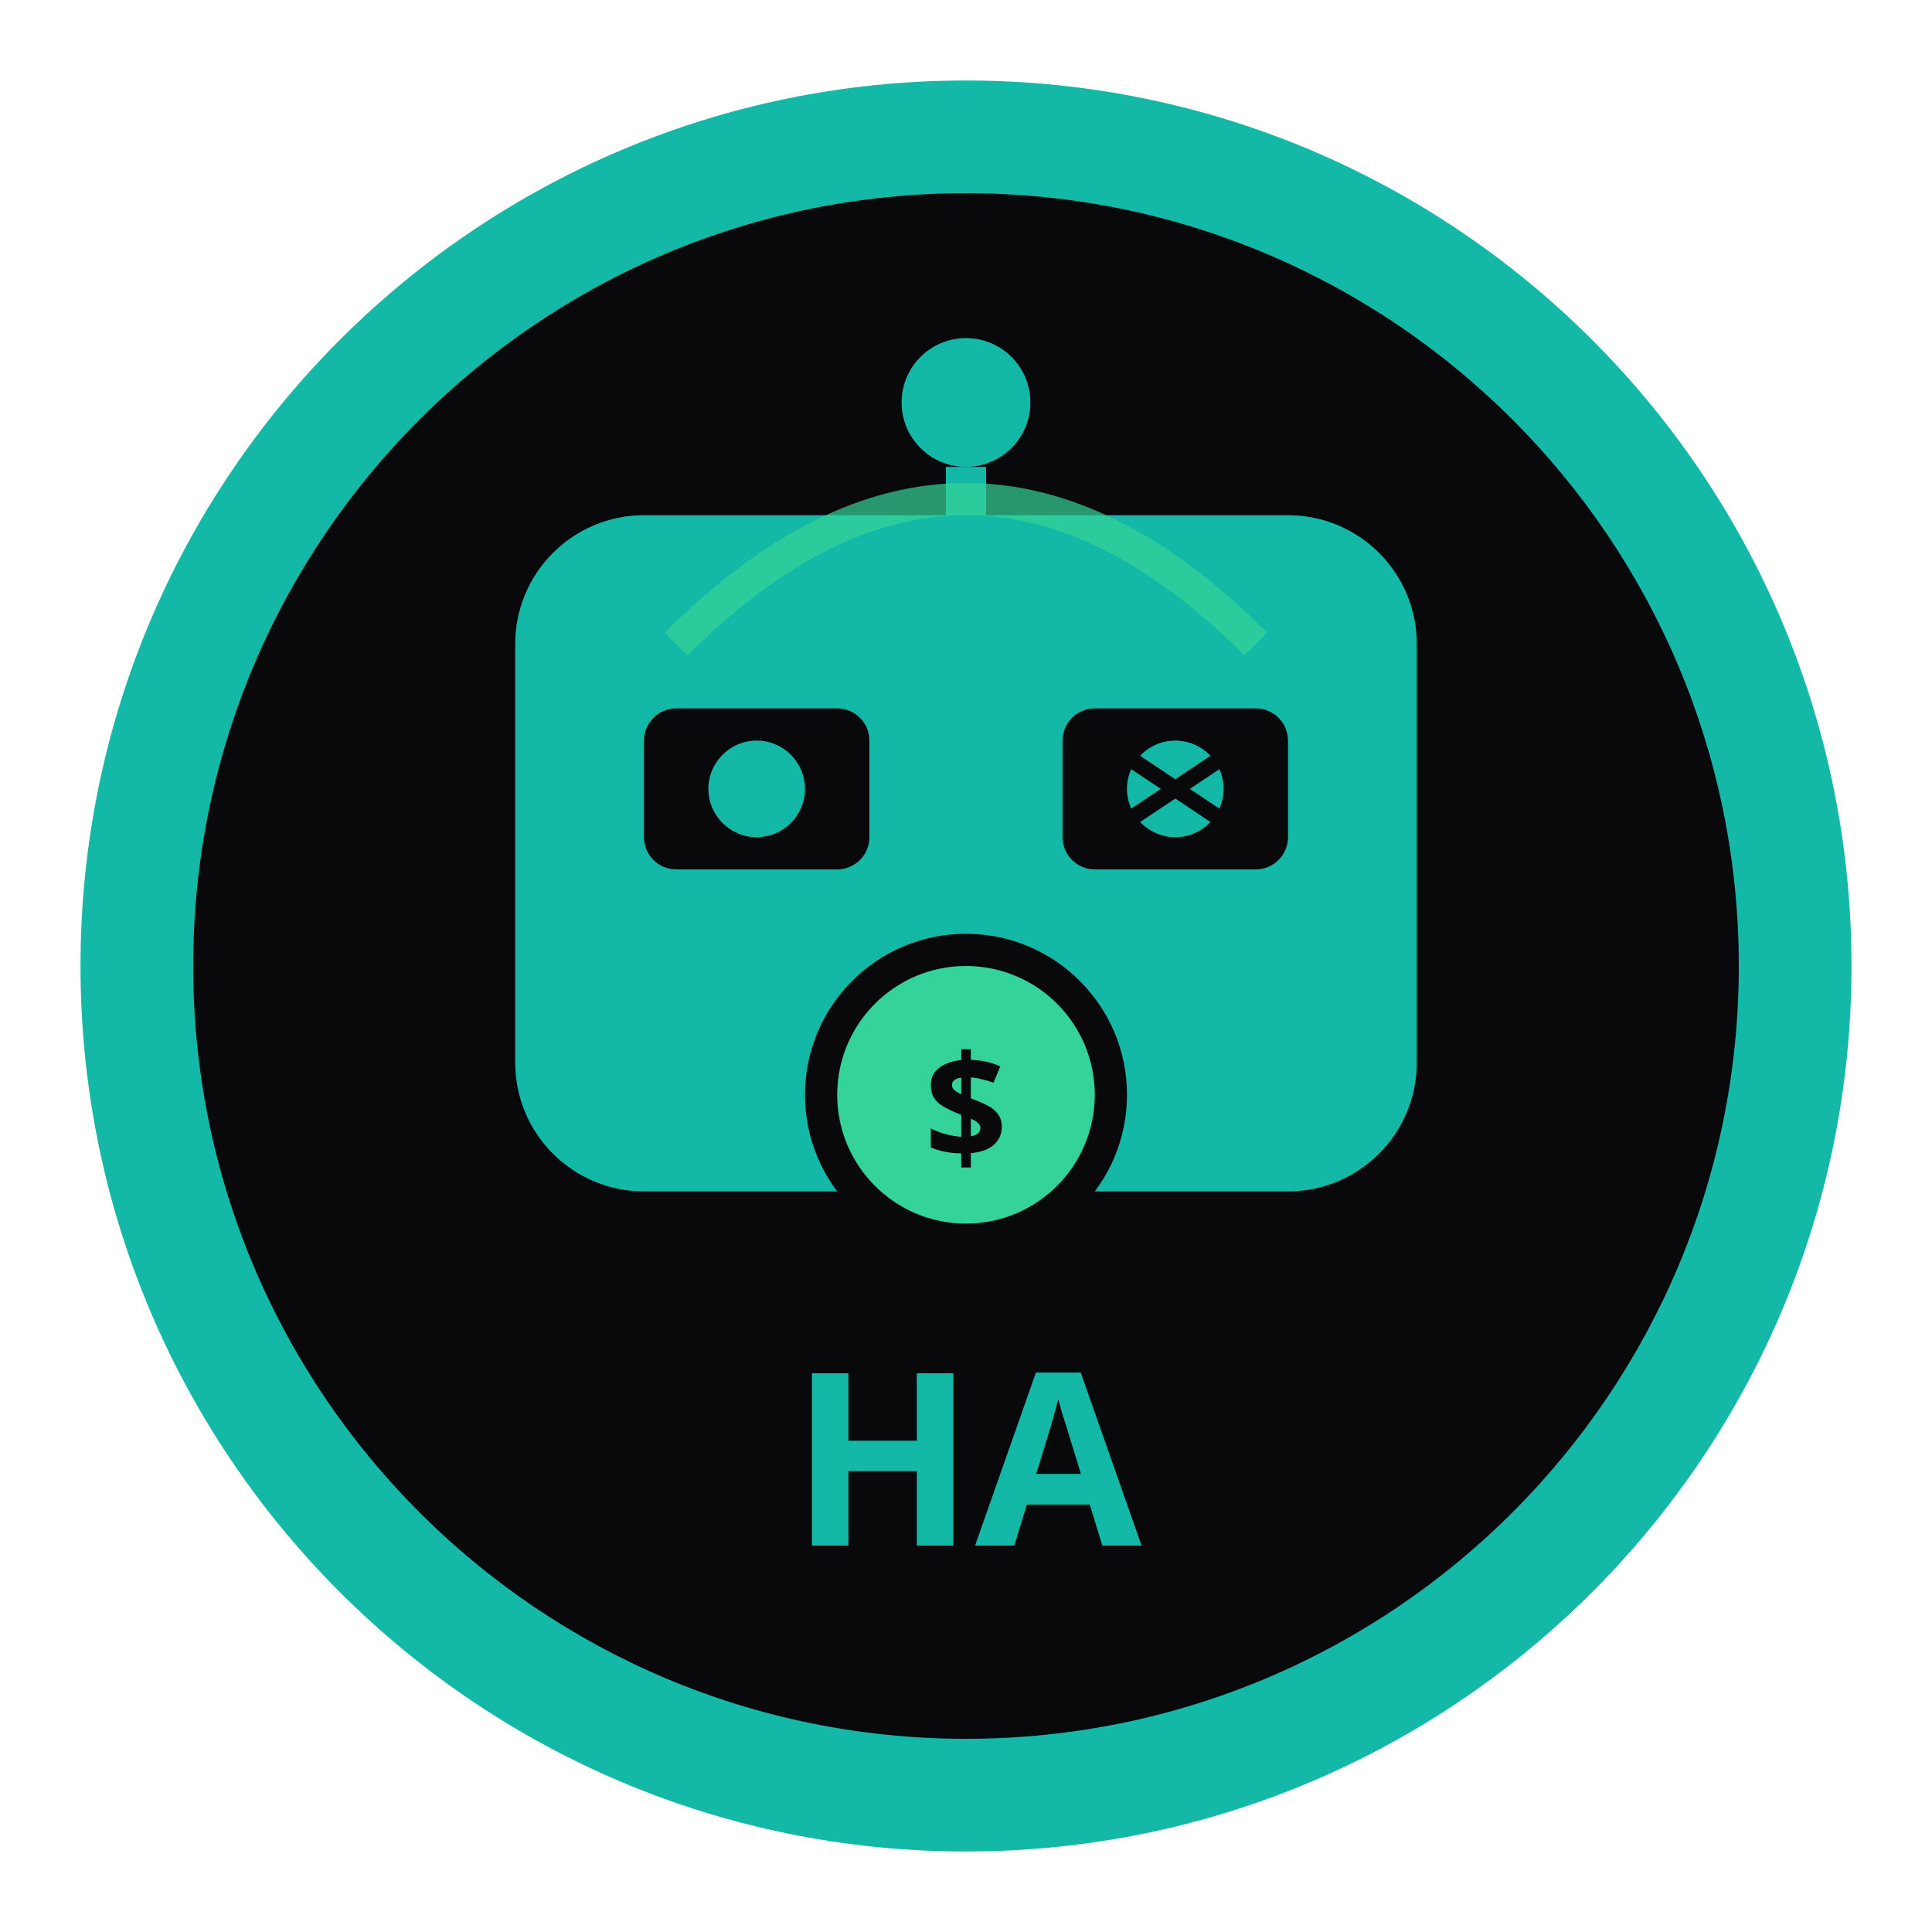
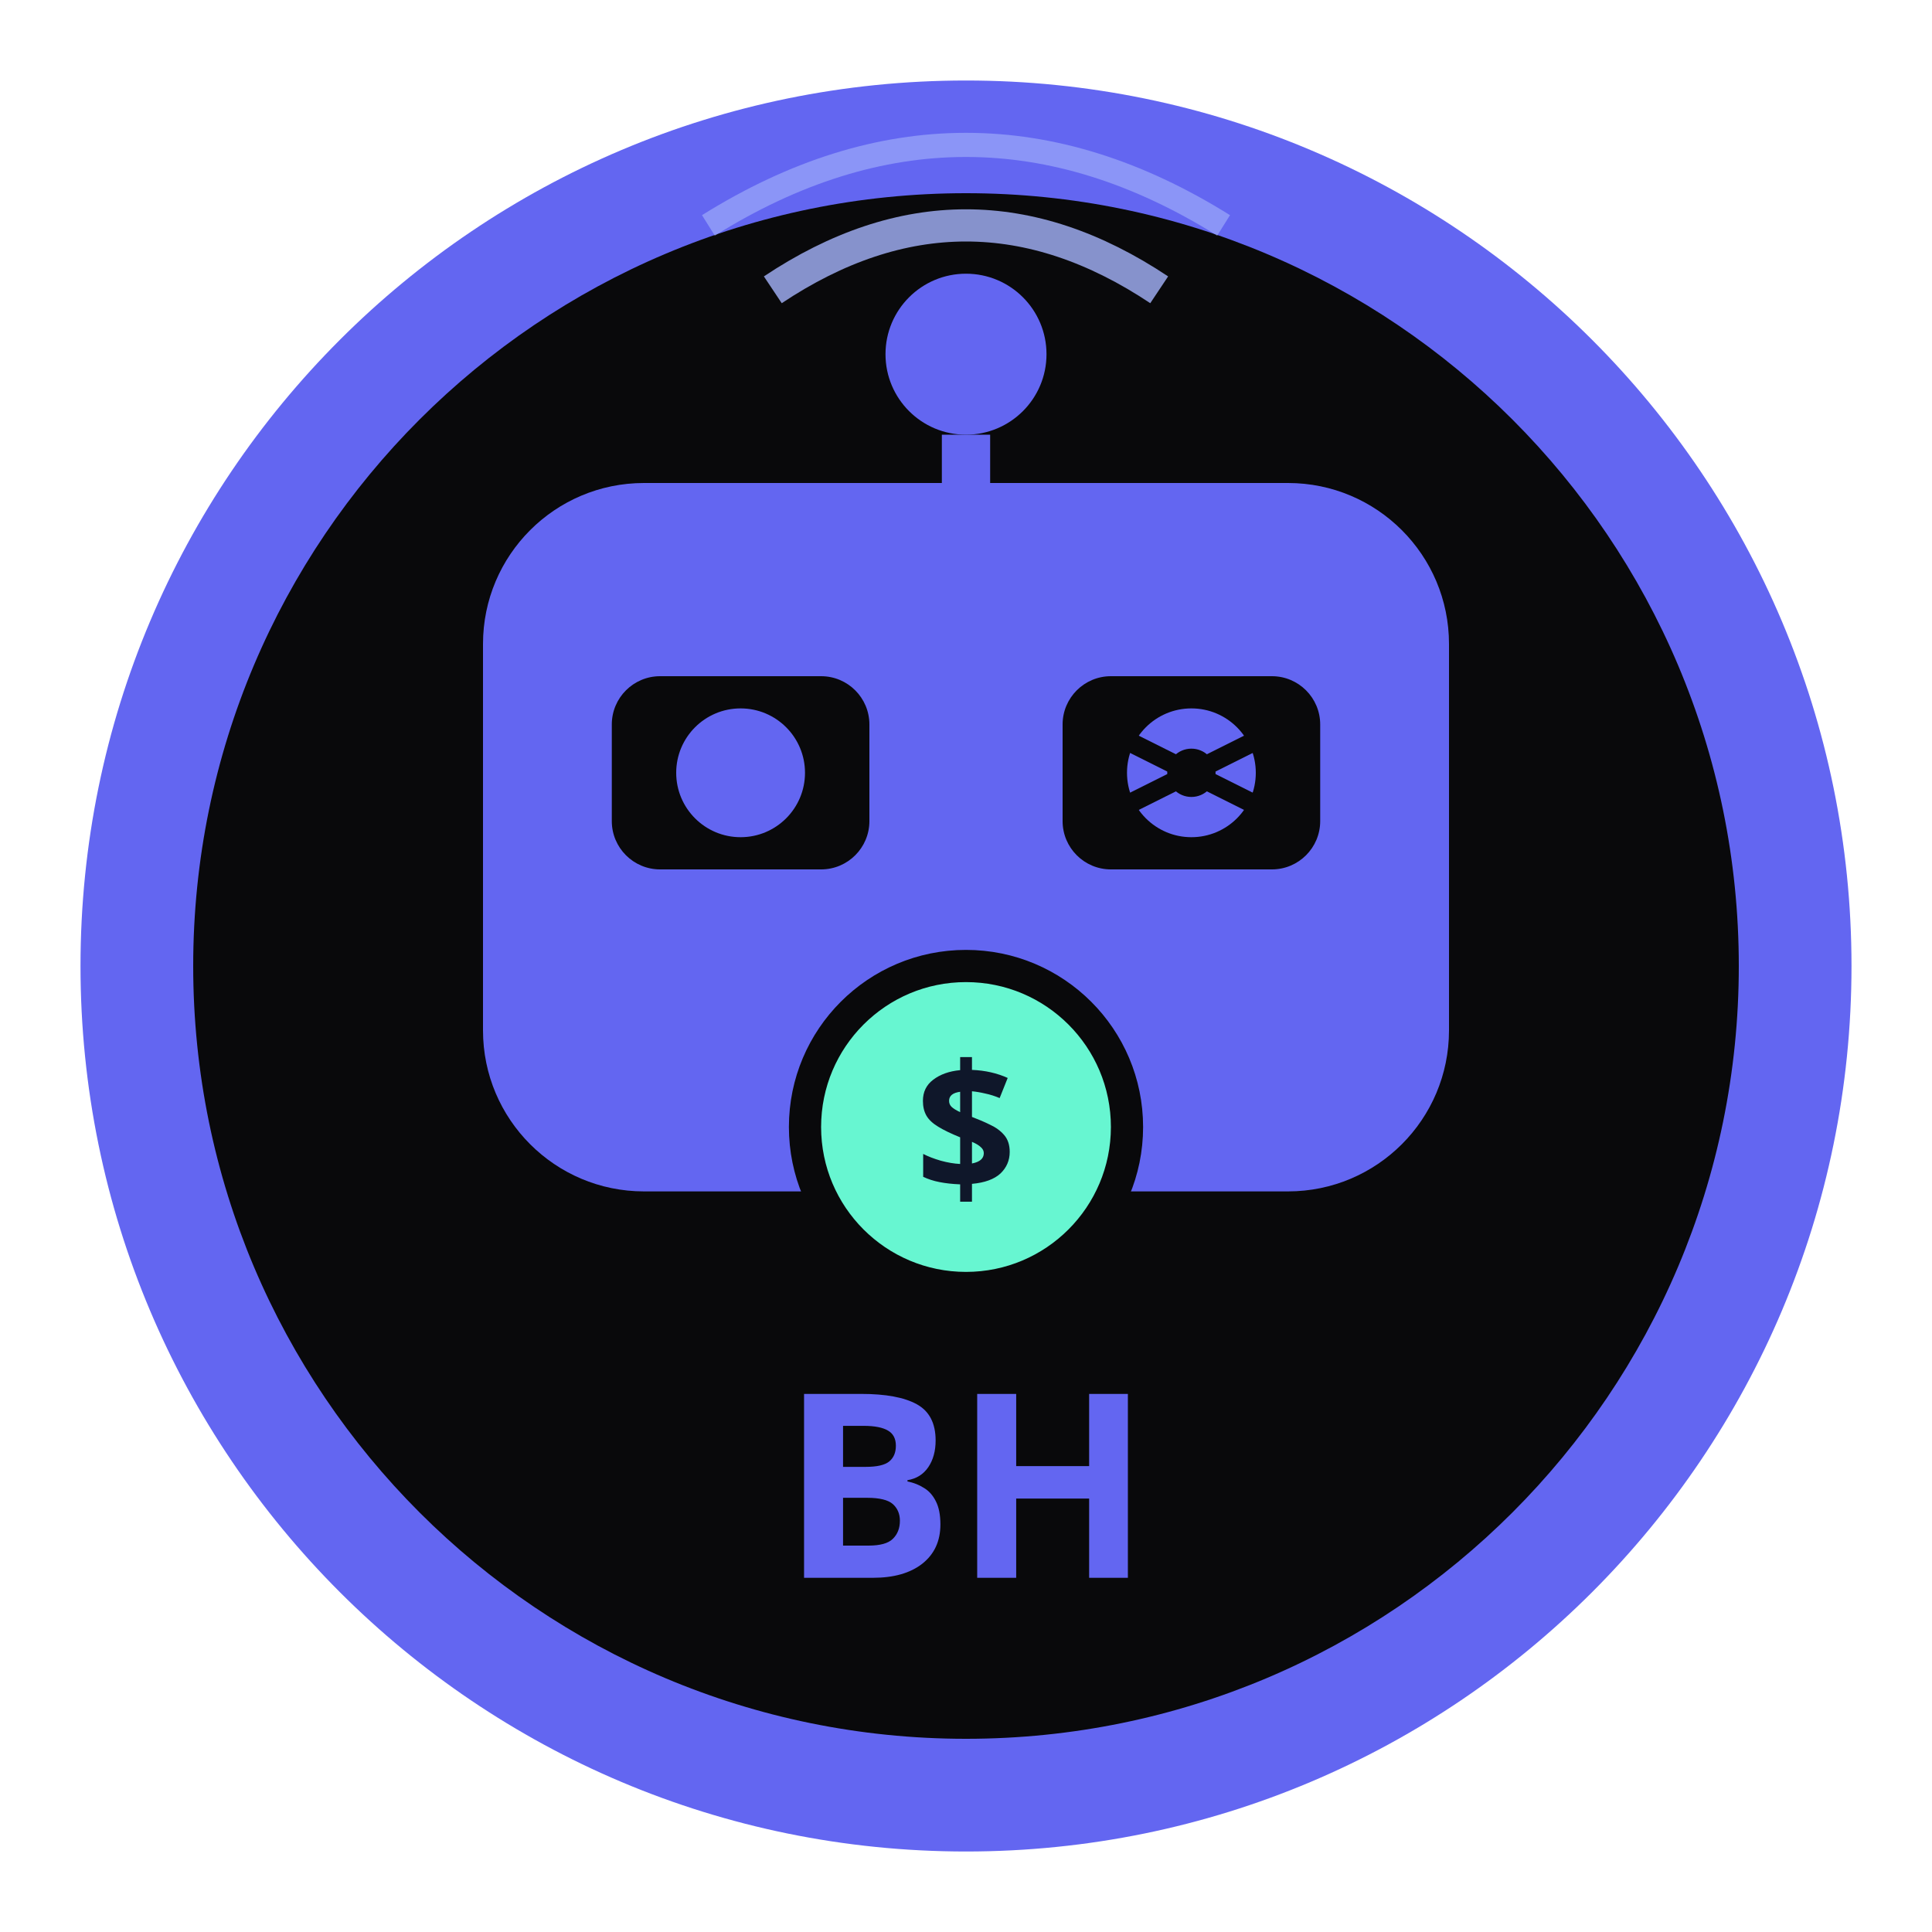
<svg xmlns="http://www.w3.org/2000/svg" width="120" height="120" viewBox="0 0 120 120" fill="none">
-   <circle cx="60" cy="60" r="55" fill="#14b8a6" />
+   <circle cx="60" cy="60" r="55" fill="#6366f1" />
  <circle cx="60" cy="60" r="48" fill="#09090b" />
-   <rect x="32" y="32" width="56" height="42" rx="8" fill="#14b8a6" />
-   <circle cx="60" cy="25" r="4" fill="#14b8a6" />
-   <line x1="60" y1="29" x2="60" y2="35" stroke="#14b8a6" stroke-width="2.5" />
-   <path d="M42 40 Q60 22 78 40" stroke="#34d399" stroke-width="2" fill="none" opacity="0.7" />
-   <rect x="40" y="44" width="14" height="10" rx="2" fill="#09090b" />
-   <rect x="66" y="44" width="14" height="10" rx="2" fill="#09090b" />
-   <circle cx="47" cy="49" r="3" fill="#14b8a6" />
-   <circle cx="73" cy="49" r="3" fill="#14b8a6" />
-   <line x1="70" y1="47" x2="76" y2="51" stroke="#09090b" stroke-width="1" />
-   <line x1="70" y1="51" x2="76" y2="47" stroke="#09090b" stroke-width="1" />
-   <circle cx="60" cy="68" r="9" fill="#34d399" stroke="#09090b" stroke-width="2" />
-   <text x="60" y="72" text-anchor="middle" fill="#09090b" font-family="system-ui, sans-serif" font-size="9" font-weight="bold">$</text>
-   <text x="60" y="96" text-anchor="middle" fill="#14b8a6" font-family="system-ui, sans-serif" font-size="15" font-weight="700">HA</text>
+   <rect x="30" y="30" width="60" height="44" rx="10" fill="#6366f1" />
+   <circle cx="60" cy="22" r="5" fill="#6366f1" />
+   <line x1="60" y1="27" x2="60" y2="33" stroke="#6366f1" stroke-width="3" />
+   <path d="M48 18 Q60 10 72 18" stroke="#a5b4fc" stroke-width="2" fill="none" opacity="0.8" />
+   <path d="M44 14 Q60 4 76 14" stroke="#a5b4fc" stroke-width="1.5" fill="none" opacity="0.6" />
+   <rect x="38" y="42" width="16" height="12" rx="3" fill="#09090b" />
+   <rect x="66" y="42" width="16" height="12" rx="3" fill="#09090b" />
+   <circle cx="46" cy="48" r="4" fill="#6366f1" />
+   <circle cx="74" cy="48" r="4" fill="#6366f1" />
+   <line x1="70" y1="46" x2="78" y2="50" stroke="#09090b" stroke-width="1.2" />
+   <line x1="70" y1="50" x2="78" y2="46" stroke="#09090b" stroke-width="1.2" />
+   <circle cx="74" cy="48" r="1.5" fill="#09090b" />
+   <circle cx="60" cy="70" r="10" fill="#67f6d1" stroke="#09090b" stroke-width="2" />
+   <text x="60" y="74" text-anchor="middle" fill="#0f172a" font-family="system-ui, sans-serif" font-size="11" font-weight="bold">$</text>
+   <text x="60" y="98" text-anchor="middle" fill="#6366f1" font-family="system-ui, sans-serif" font-size="16" font-weight="700">BH</text>
</svg>
